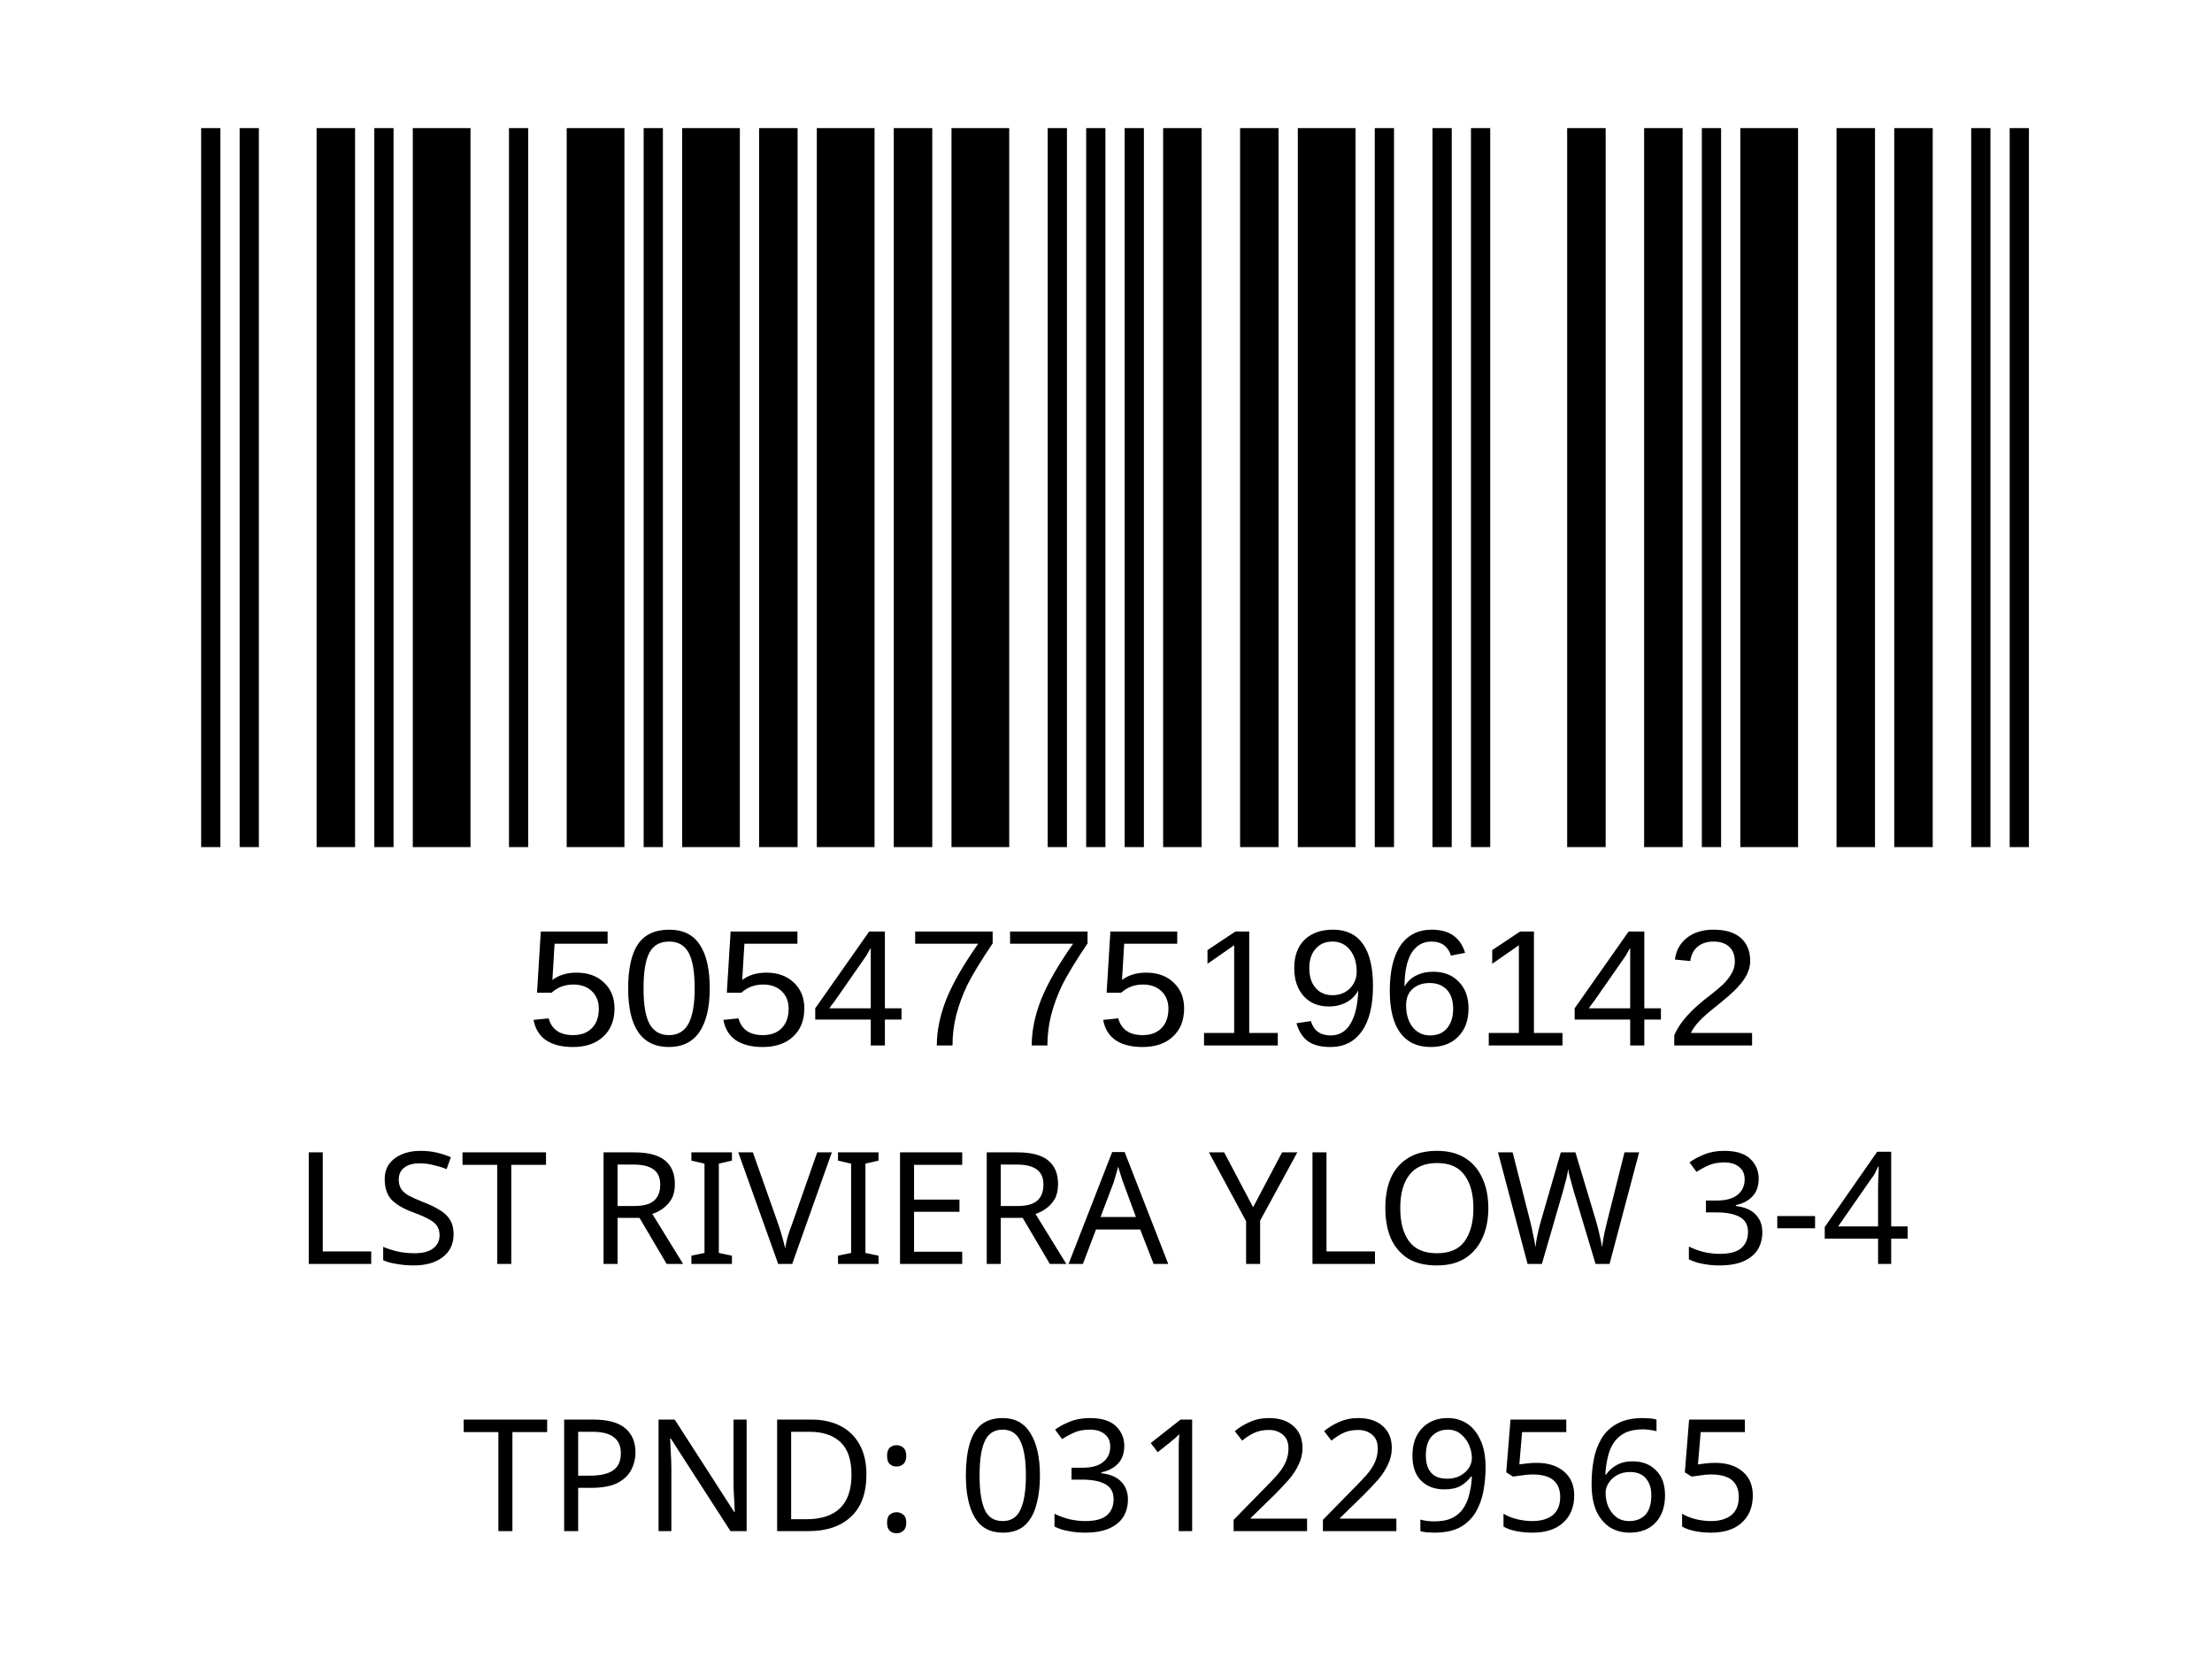
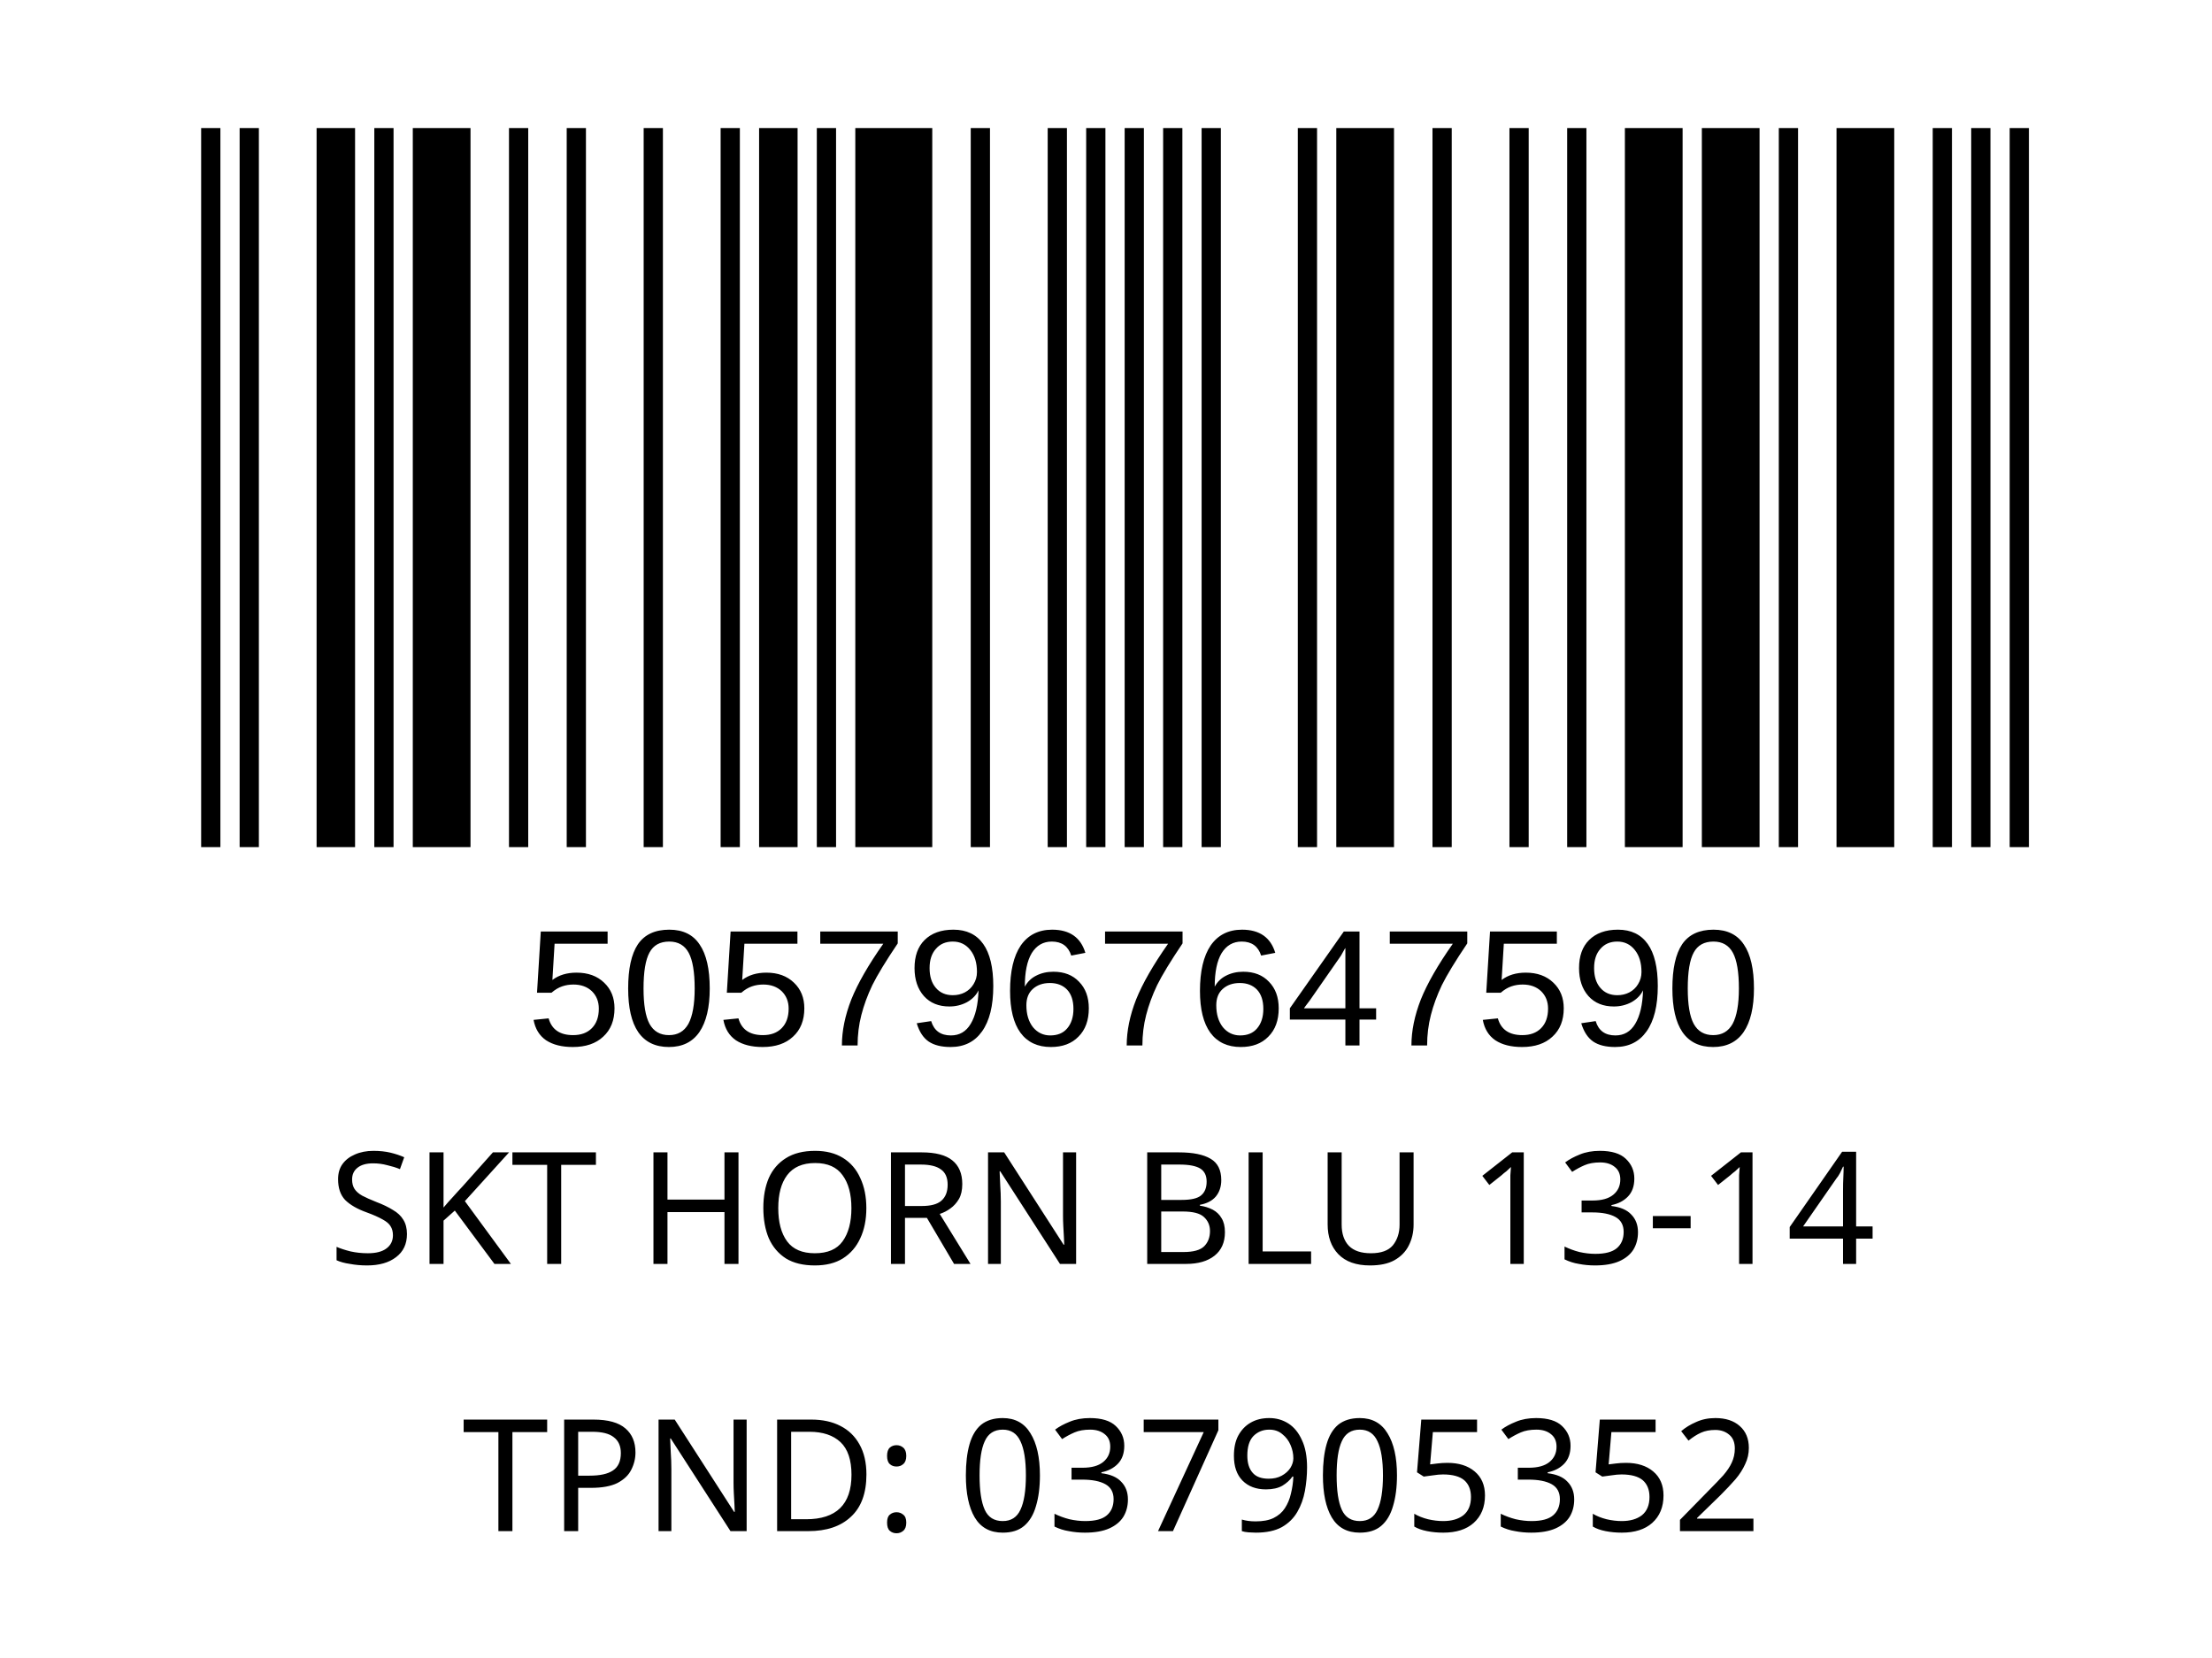
<svg xmlns="http://www.w3.org/2000/svg" version="1.1" id="Layer_1" x="0px" y="0px" viewBox="0 0 113.4 85" style="enable-background:new 0 0 113.4 85;" xml:space="preserve">
  <rect style="fill:#FFFFFF;" width="113.4" height="85" />
  <rect x="-241.6" y="-301.7" style="fill:none;" width="595.3" height="841.9" />
  <rect x="-242.3" y="-341.7" style="fill:none;" width="595.3" height="841.9" />
-   <text text-anchor="middle" transform="matrix(1, 0, 0, 1, 56.5, 64.8)" style="font-family:'FranklinGothicBT-RomanCondensed', FrankGoth Cn BT; font-size:8px;" id="description">LST RIVIERA YLOW 3-4</text>
+   <text text-anchor="middle" transform="matrix(1, 0, 0, 1, 56.5, 64.8)" style="font-family:'FranklinGothicBT-RomanCondensed', FrankGoth Cn BT; font-size:8px;" id="description">SKT HORN BLU 13-14</text>
  <text text-anchor="middle" transform="matrix(1 0 0 1 56.5 71.3)" style="font-family:'FranklinGothicBT-RomanCondensed', FrankGoth Cn BT; font-size:8px;" id="description1" />
-   <text transform="matrix(1.0294 0 0 1 27 53.6014)" style="font-family:Myriad, Myriad Roman, Arial, sans-serif; font-size:8.5px;" id="barcode_number">5054775196142</text>
-   <text text-anchor="middle" transform="matrix(1 0 0 1 57 78.5)" style="font-family:'FranklinGothicBT-RomanCondensed', FrankGoth Cn BT; font-size:8px;" id="tpnd">TPND: 031229565</text>
+   <text transform="matrix(1.0294 0 0 1 27 53.6014)" style="font-family:Myriad, Myriad Roman, Arial, sans-serif; font-size:8.5px;" id="barcode_number">5057967647590</text>
+   <text text-anchor="middle" transform="matrix(1 0 0 1 57 78.5)" style="font-family:'FranklinGothicBT-RomanCondensed', FrankGoth Cn BT; font-size:8px;" id="tpnd">TPND: 037905352</text>
  <g width="391" height="178" transform="matrix(0.2356 0 0 0.207 7.8 -3.4654)" id="barcode">
-     <svg id="ean-13" width="419.075px" height="275.02px" x="0px" y="0px" viewBox="0 0 393 187" version="1.1" font-size="50px" font-family="frankgothcnbt" style="transform: translate(0px, 0px);">
+     <svg id="ean-13" width="419.075px" height="275.02px" x="0px" y="0px" viewBox="0 0 393 187" version="1.1" style="transform: translate(0px);" font-size="50px" font-family="frankgothcnbt">
      <rect x="0" y="0" width="393" height="187" style="fill:#ffffff;" />
      <g transform="translate(10, 10)" style="fill:#000000;">
        <rect x="0" y="0" width="3.926" height="167" />
        <rect x="7.852" y="0" width="3.926" height="167" />
        <rect x="23.556" y="0" width="7.852" height="167" />
        <rect x="35.334" y="0" width="3.926" height="167" />
        <rect x="43.186" y="0" width="11.778" height="167" />
        <rect x="62.816" y="0" width="3.926" height="167" />
-         <rect x="74.594" y="0" width="11.778" height="167" />
+         <rect x="74.594" y="0" width="3.926" height="167" />
        <rect x="90.298" y="0" width="3.926" height="167" />
-         <rect x="98.15" y="0" width="11.778" height="167" />
+         <rect x="106.002" y="0" width="3.926" height="167" />
        <rect x="113.854" y="0" width="7.852" height="167" />
-         <rect x="125.632" y="0" width="11.778" height="167" />
-         <rect x="141.336" y="0" width="7.852" height="167" />
-         <rect x="153.114" y="0" width="11.778" height="167" />
+         <rect x="125.632" y="0" width="3.926" height="167" />
+         <rect x="133.484" y="0" width="15.704" height="167" />
+         <rect x="157.04" y="0" width="3.926" height="167" />
        <rect x="172.744" y="0" width="3.926" height="167" />
        <rect x="180.596" y="0" width="3.926" height="167" />
        <rect x="188.448" y="0" width="3.926" height="167" />
-         <rect x="196.3" y="0" width="7.852" height="167" />
-         <rect x="212.004" y="0" width="7.852" height="167" />
-         <rect x="223.782" y="0" width="11.778" height="167" />
-         <rect x="239.486" y="0" width="3.926" height="167" />
+         <rect x="196.3" y="0" width="3.926" height="167" />
+         <rect x="204.152" y="0" width="3.926" height="167" />
+         <rect x="223.782" y="0" width="3.926" height="167" />
+         <rect x="231.634" y="0" width="11.778" height="167" />
        <rect x="251.264" y="0" width="3.926" height="167" />
-         <rect x="259.116" y="0" width="3.926" height="167" />
-         <rect x="278.746" y="0" width="7.852" height="167" />
-         <rect x="294.45" y="0" width="7.852" height="167" />
-         <rect x="306.228" y="0" width="3.926" height="167" />
-         <rect x="314.08" y="0" width="11.778" height="167" />
-         <rect x="333.71" y="0" width="7.852" height="167" />
-         <rect x="345.488" y="0" width="7.852" height="167" />
+         <rect x="266.968" y="0" width="3.926" height="167" />
+         <rect x="278.746" y="0" width="3.926" height="167" />
+         <rect x="290.524" y="0" width="11.778" height="167" />
+         <rect x="306.228" y="0" width="11.778" height="167" />
+         <rect x="321.932" y="0" width="3.926" height="167" />
+         <rect x="333.71" y="0" width="11.778" height="167" />
+         <rect x="353.34" y="0" width="3.926" height="167" />
        <rect x="361.192" y="0" width="3.926" height="167" />
        <rect x="369.044" y="0" width="3.926" height="167" />
      </g>
    </svg>
  </g>
  <text transform="matrix(1 0 0 1 20.6108 56.606)" style="font-family:'FranklinGothicBT-RomanCondensed', FrankGoth Cn BT; font-size:45px;opacity: 0.1;" id="watermark" />
</svg>
